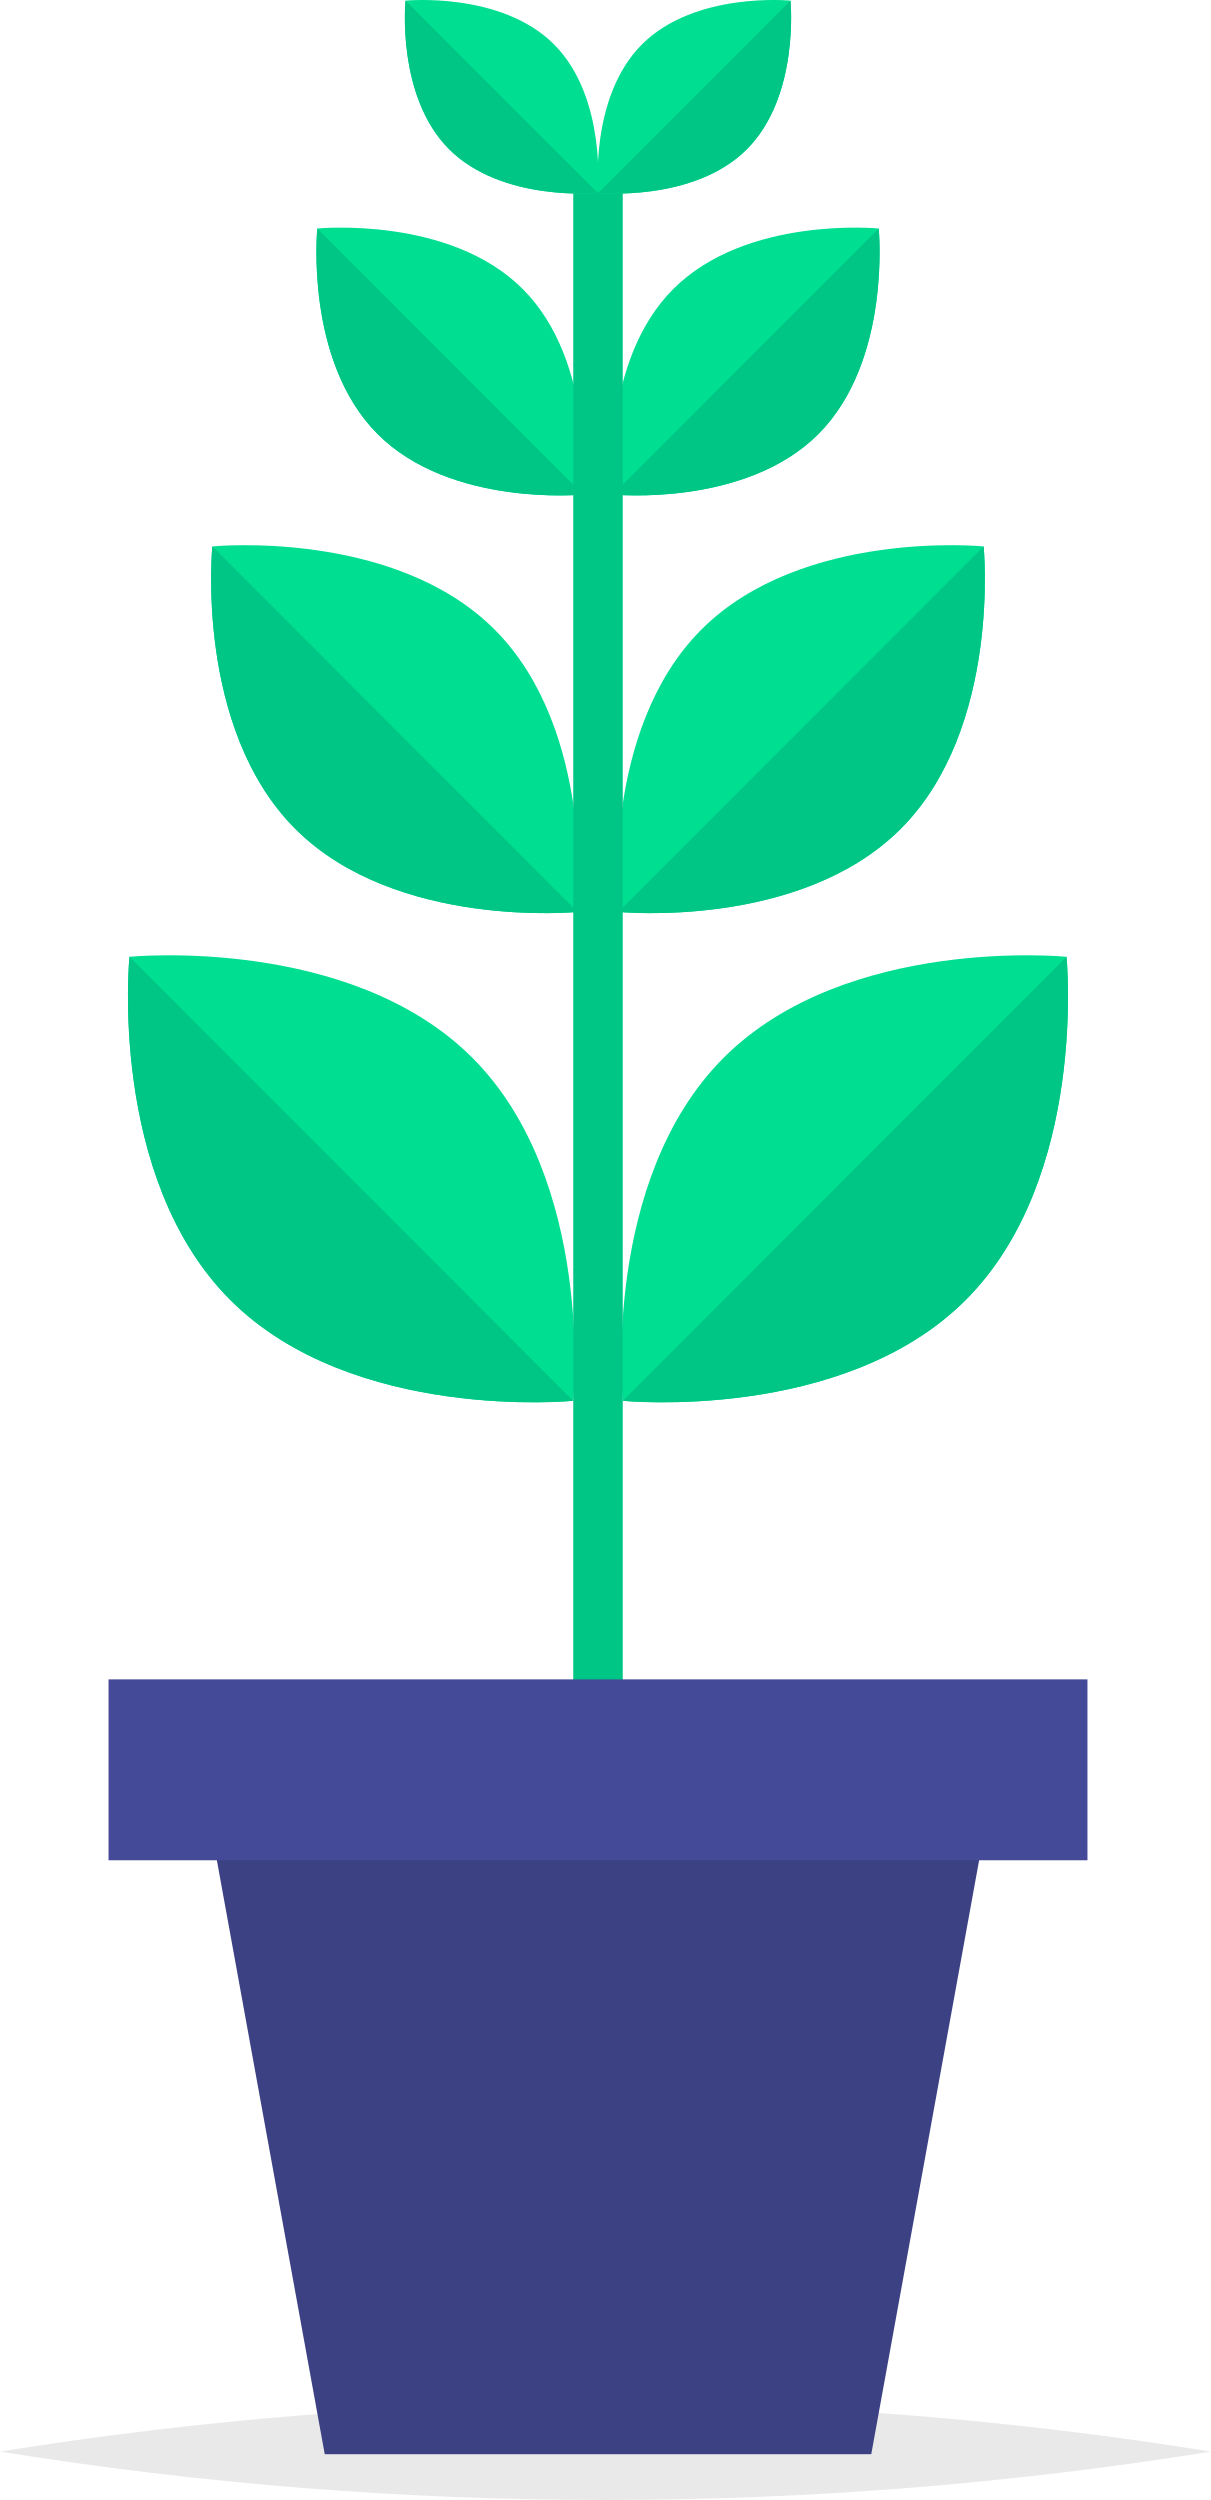
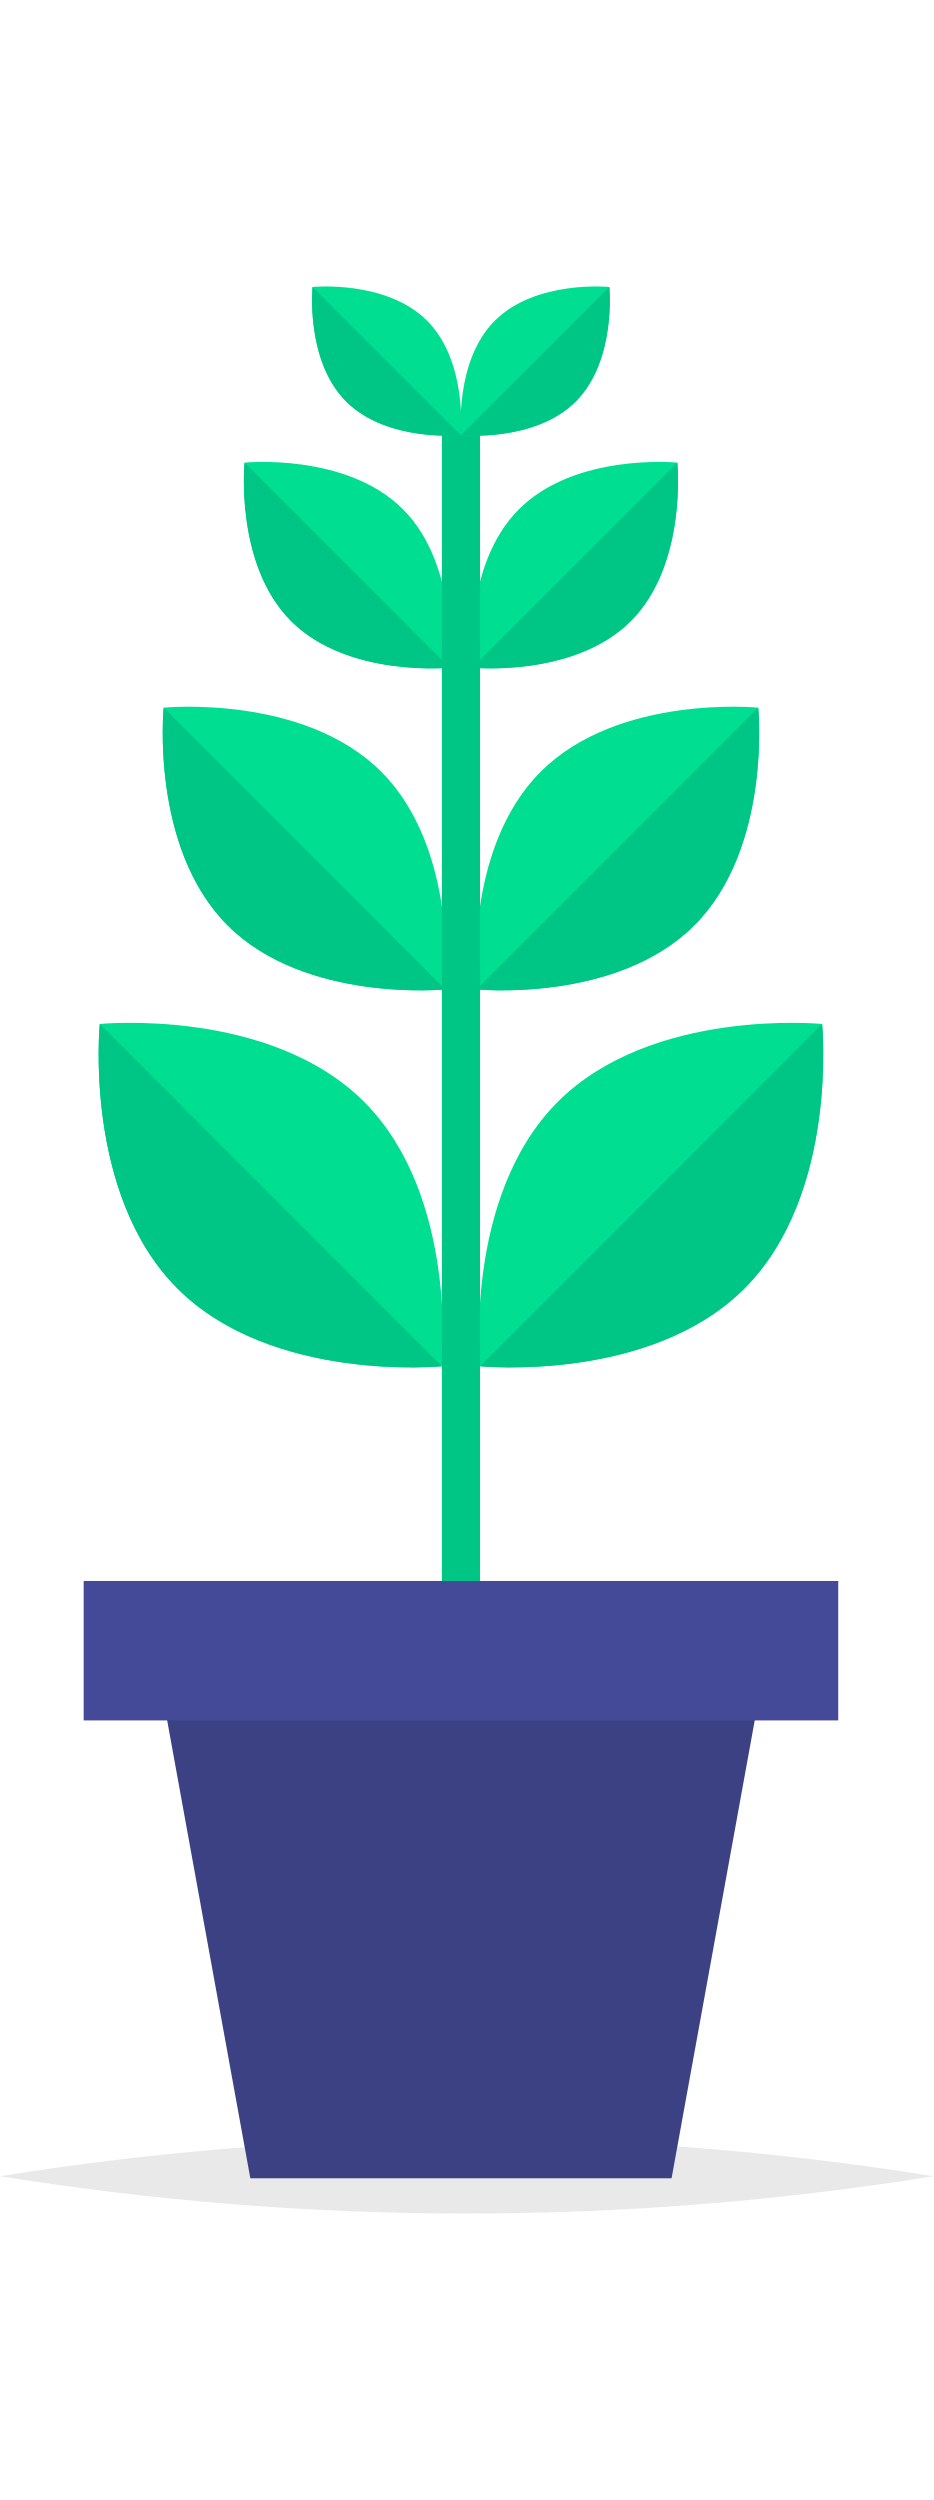
- <svg xmlns="http://www.w3.org/2000/svg" width="170" height="351" viewBox="0 0 170 351">
+ <svg xmlns="http://www.w3.org/2000/svg" width="140" height="375" viewBox="0 0 170 351">
  <g id="Group_21" data-name="Group 21" transform="translate(-1542 -702)">
    <path id="Path_3" data-name="Path 3" d="M1080.526,968.082a534.991,534.991,0,0,1-170,0,534.825,534.825,0,0,1,170,0Z" transform="translate(631.474 78.122)" fill="#d3d3d3" opacity="0.5" />
    <g id="Group_20" data-name="Group 20" transform="translate(631.474 78.122)">
      <g id="Group_18" data-name="Group 18">
        <g id="Group_8" data-name="Group 8">
          <g id="Group_6" data-name="Group 6">
            <path id="Path_4" data-name="Path 4" d="M976.842,772.387c17.211,17.219,14.167,48.166,14.167,48.166s-30.943,3.059-48.151-14.162S928.7,758.209,928.7,758.209,959.631,755.166,976.842,772.387Z" fill="#00de91" />
            <path id="Path_5" data-name="Path 5" d="M928.7,758.209l62.3,62.343s-30.943,3.059-48.151-14.162S928.7,758.209,928.7,758.209Z" fill="#00c685" />
          </g>
          <g id="Group_7" data-name="Group 7">
            <path id="Path_6" data-name="Path 6" d="M1012.127,772.387c-17.211,17.219-14.167,48.166-14.167,48.166s30.943,3.059,48.153-14.162,14.151-48.182,14.151-48.182S1029.337,755.166,1012.127,772.387Z" fill="#00de91" />
            <path id="Path_7" data-name="Path 7" d="M1060.264,758.209l-62.3,62.343s30.943,3.059,48.153-14.162S1060.264,758.209,1060.264,758.209Z" fill="#00c685" />
          </g>
        </g>
        <g id="Group_11" data-name="Group 11">
          <g id="Group_9" data-name="Group 9">
            <path id="Path_8" data-name="Path 8" d="M979.964,712.263c14.167,14.175,11.662,39.648,11.662,39.648s-25.471,2.518-39.638-11.657-11.648-39.659-11.648-39.659S965.8,698.088,979.964,712.263Z" fill="#00de91" />
            <path id="Path_9" data-name="Path 9" d="M940.339,700.594l51.286,51.317s-25.471,2.518-39.638-11.657S940.339,700.594,940.339,700.594Z" fill="#00c685" />
          </g>
          <g id="Group_10" data-name="Group 10">
            <path id="Path_10" data-name="Path 10" d="M1009.007,712.263c-14.167,14.175-11.662,39.648-11.662,39.648s25.469,2.518,39.636-11.657,11.648-39.659,11.648-39.659S1023.174,698.088,1009.007,712.263Z" fill="#00de91" />
            <path id="Path_11" data-name="Path 11" d="M1048.629,700.594l-51.284,51.317s25.469,2.518,39.636-11.657S1048.629,700.594,1048.629,700.594Z" fill="#00c685" />
          </g>
        </g>
        <g id="Group_14" data-name="Group 14">
          <g id="Group_12" data-name="Group 12">
            <path id="Path_12" data-name="Path 12" d="M983.915,664.452c10.31,10.319,8.487,28.861,8.487,28.861s-18.538,1.832-28.85-8.485-8.478-28.867-8.478-28.867S973.6,654.135,983.915,664.452Z" fill="#00de91" />
            <path id="Path_13" data-name="Path 13" d="M955.074,655.96,992.4,693.313s-18.538,1.832-28.85-8.485S955.074,655.96,955.074,655.96Z" fill="#00c685" />
          </g>
          <g id="Group_13" data-name="Group 13">
            <path id="Path_14" data-name="Path 14" d="M1005.055,664.452c-10.313,10.319-8.489,28.861-8.489,28.861s18.54,1.832,28.85-8.485,8.48-28.867,8.48-28.867S1015.366,654.135,1005.055,664.452Z" fill="#00de91" />
            <path id="Path_15" data-name="Path 15" d="M1033.9,655.96l-37.33,37.352s18.54,1.832,28.85-8.485S1033.9,655.96,1033.9,655.96Z" fill="#00c685" />
          </g>
        </g>
        <rect id="Rectangle_11" data-name="Rectangle 11" width="6.95" height="213.488" transform="translate(991.01 648.555)" fill="#00c685" />
        <g id="Group_17" data-name="Group 17">
          <g id="Group_15" data-name="Group 15">
            <path id="Path_16" data-name="Path 16" d="M988.311,630.108c7.453,7.459,6.135,20.862,6.135,20.862s-13.4,1.325-20.856-6.132-6.13-20.871-6.13-20.871S980.856,622.649,988.311,630.108Z" fill="#00de91" />
            <path id="Path_17" data-name="Path 17" d="M967.459,623.967l26.987,27s-13.4,1.325-20.856-6.132S967.459,623.967,967.459,623.967Z" fill="#00c685" />
          </g>
          <g id="Group_16" data-name="Group 16">
            <path id="Path_18" data-name="Path 18" d="M1000.66,630.108c-7.455,7.459-6.137,20.862-6.137,20.862s13.4,1.325,20.856-6.132,6.13-20.871,6.13-20.871S1008.115,622.649,1000.66,630.108Z" fill="#00de91" />
            <path id="Path_19" data-name="Path 19" d="M1021.51,623.967l-26.987,27s13.4,1.325,20.856-6.132S1021.51,623.967,1021.51,623.967Z" fill="#00c685" />
          </g>
        </g>
      </g>
      <g id="Group_19" data-name="Group 19">
        <path id="Path_20" data-name="Path 20" d="M1032.849,968.452H956.121l-17.454-96.09H1050.3Z" fill="#3b4182" />
        <rect id="Rectangle_12" data-name="Rectangle 12" width="137.44" height="25.399" transform="translate(925.765 859.662)" fill="#444a97" />
      </g>
    </g>
  </g>
</svg>
